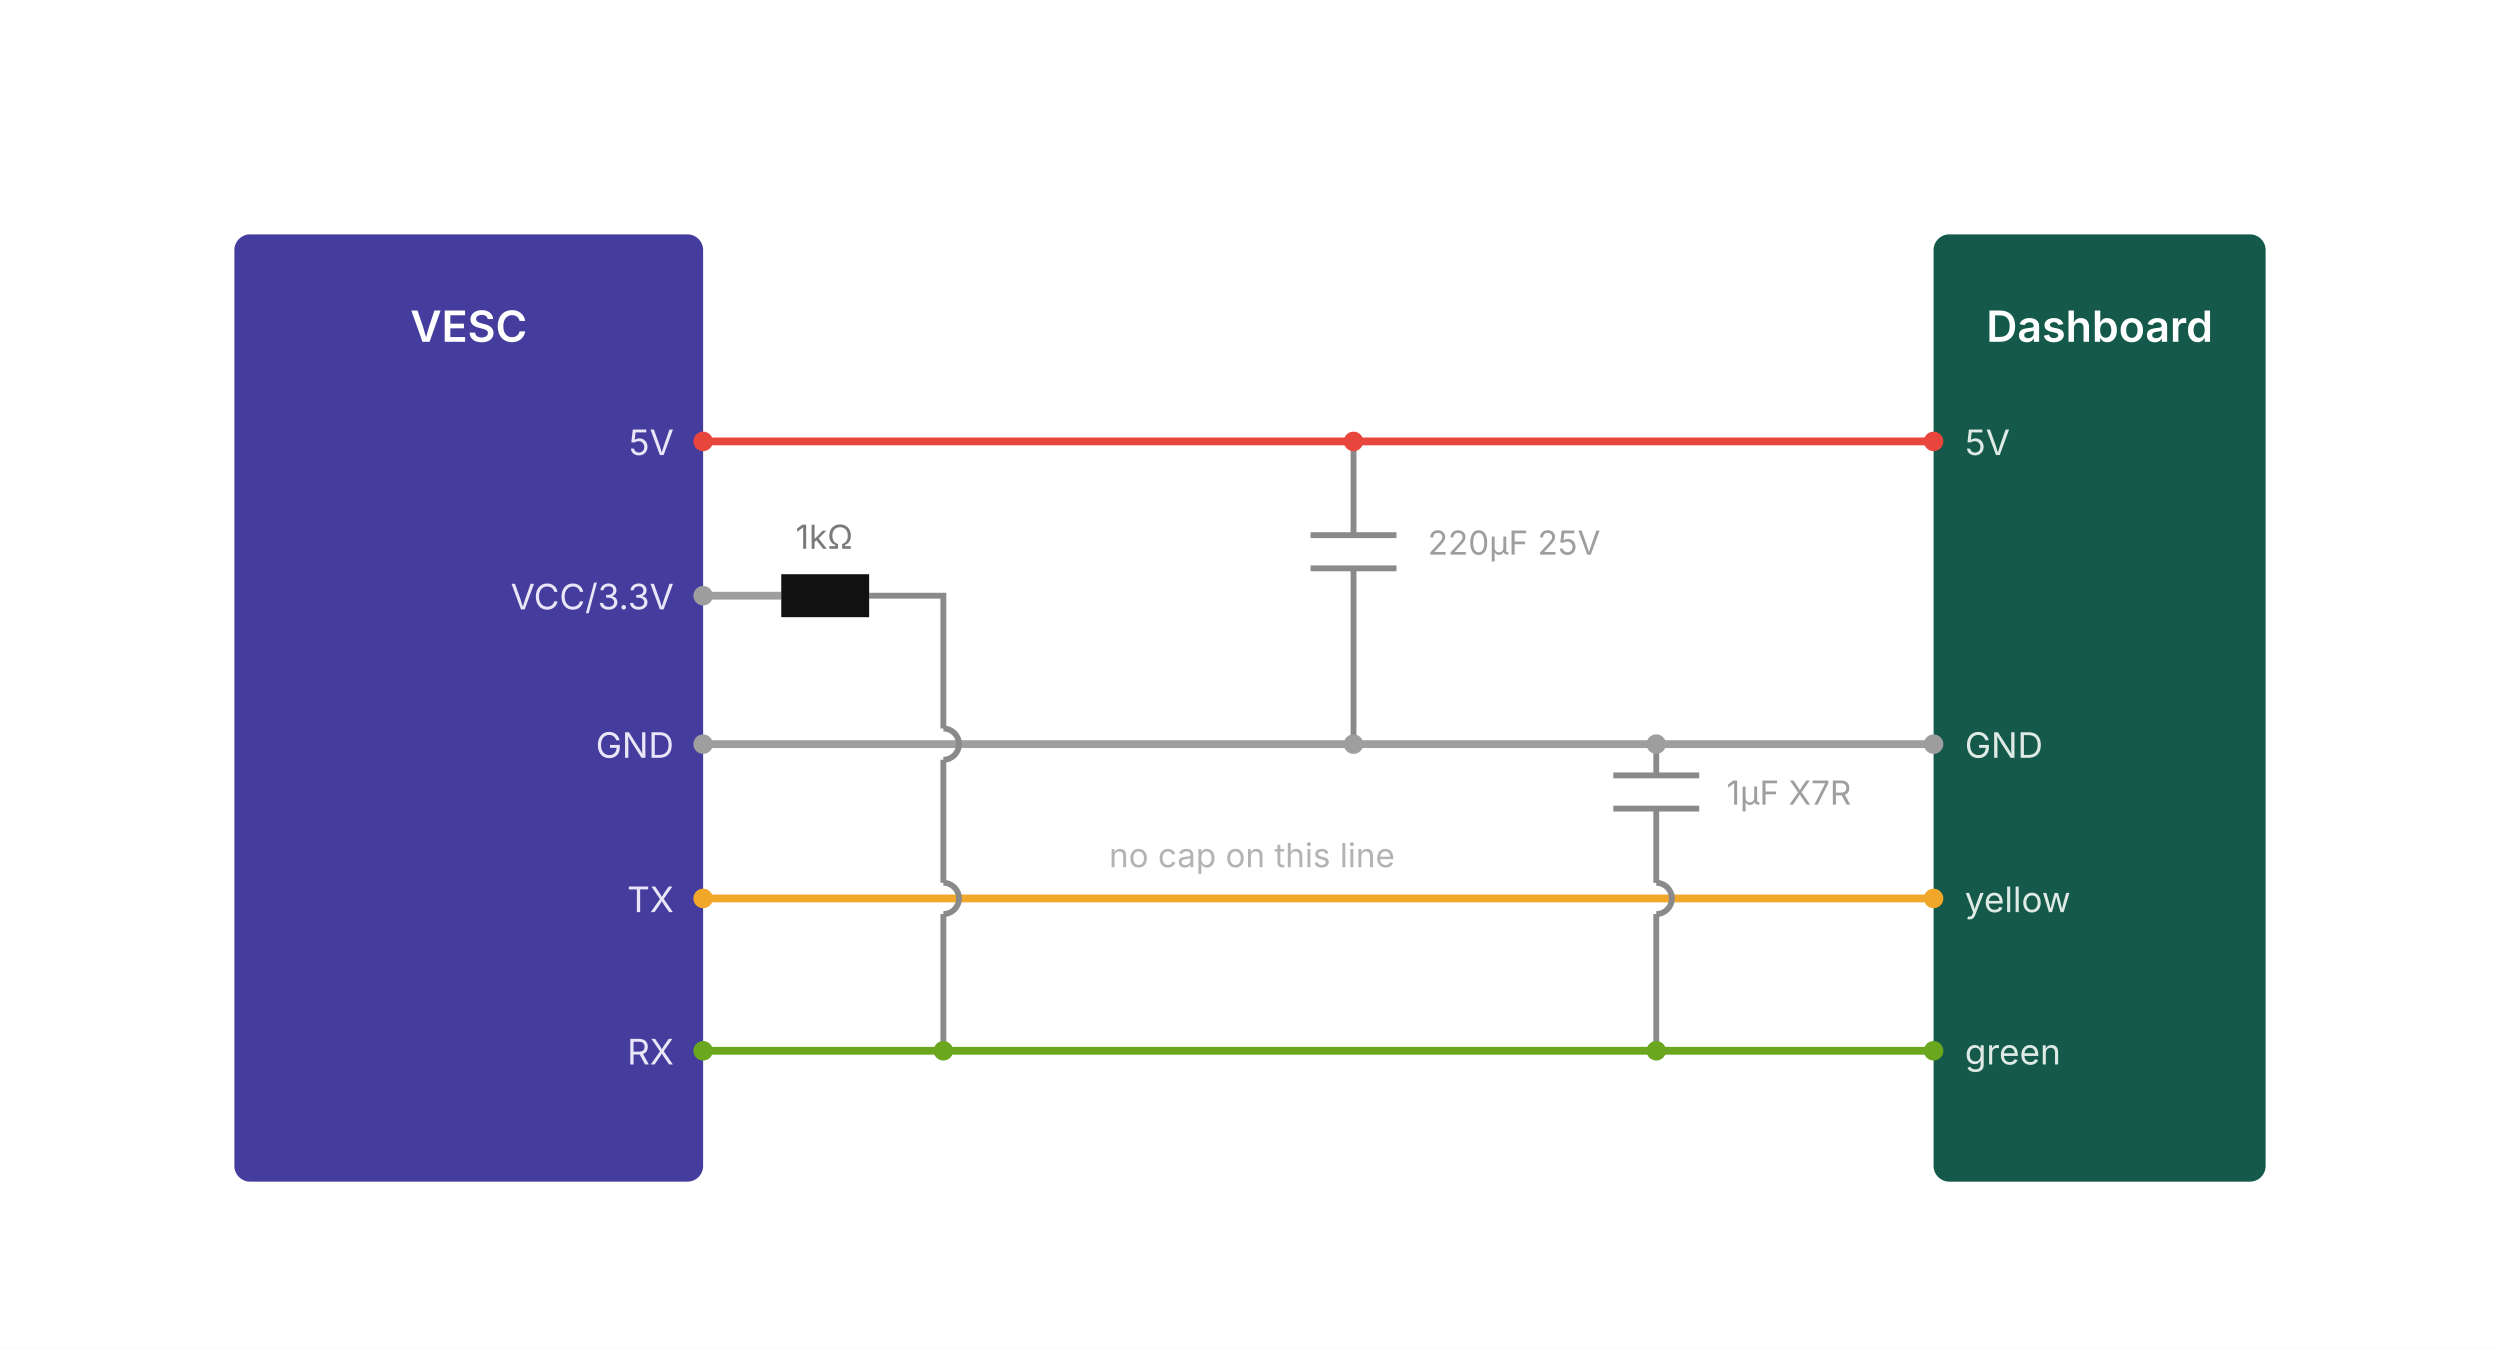
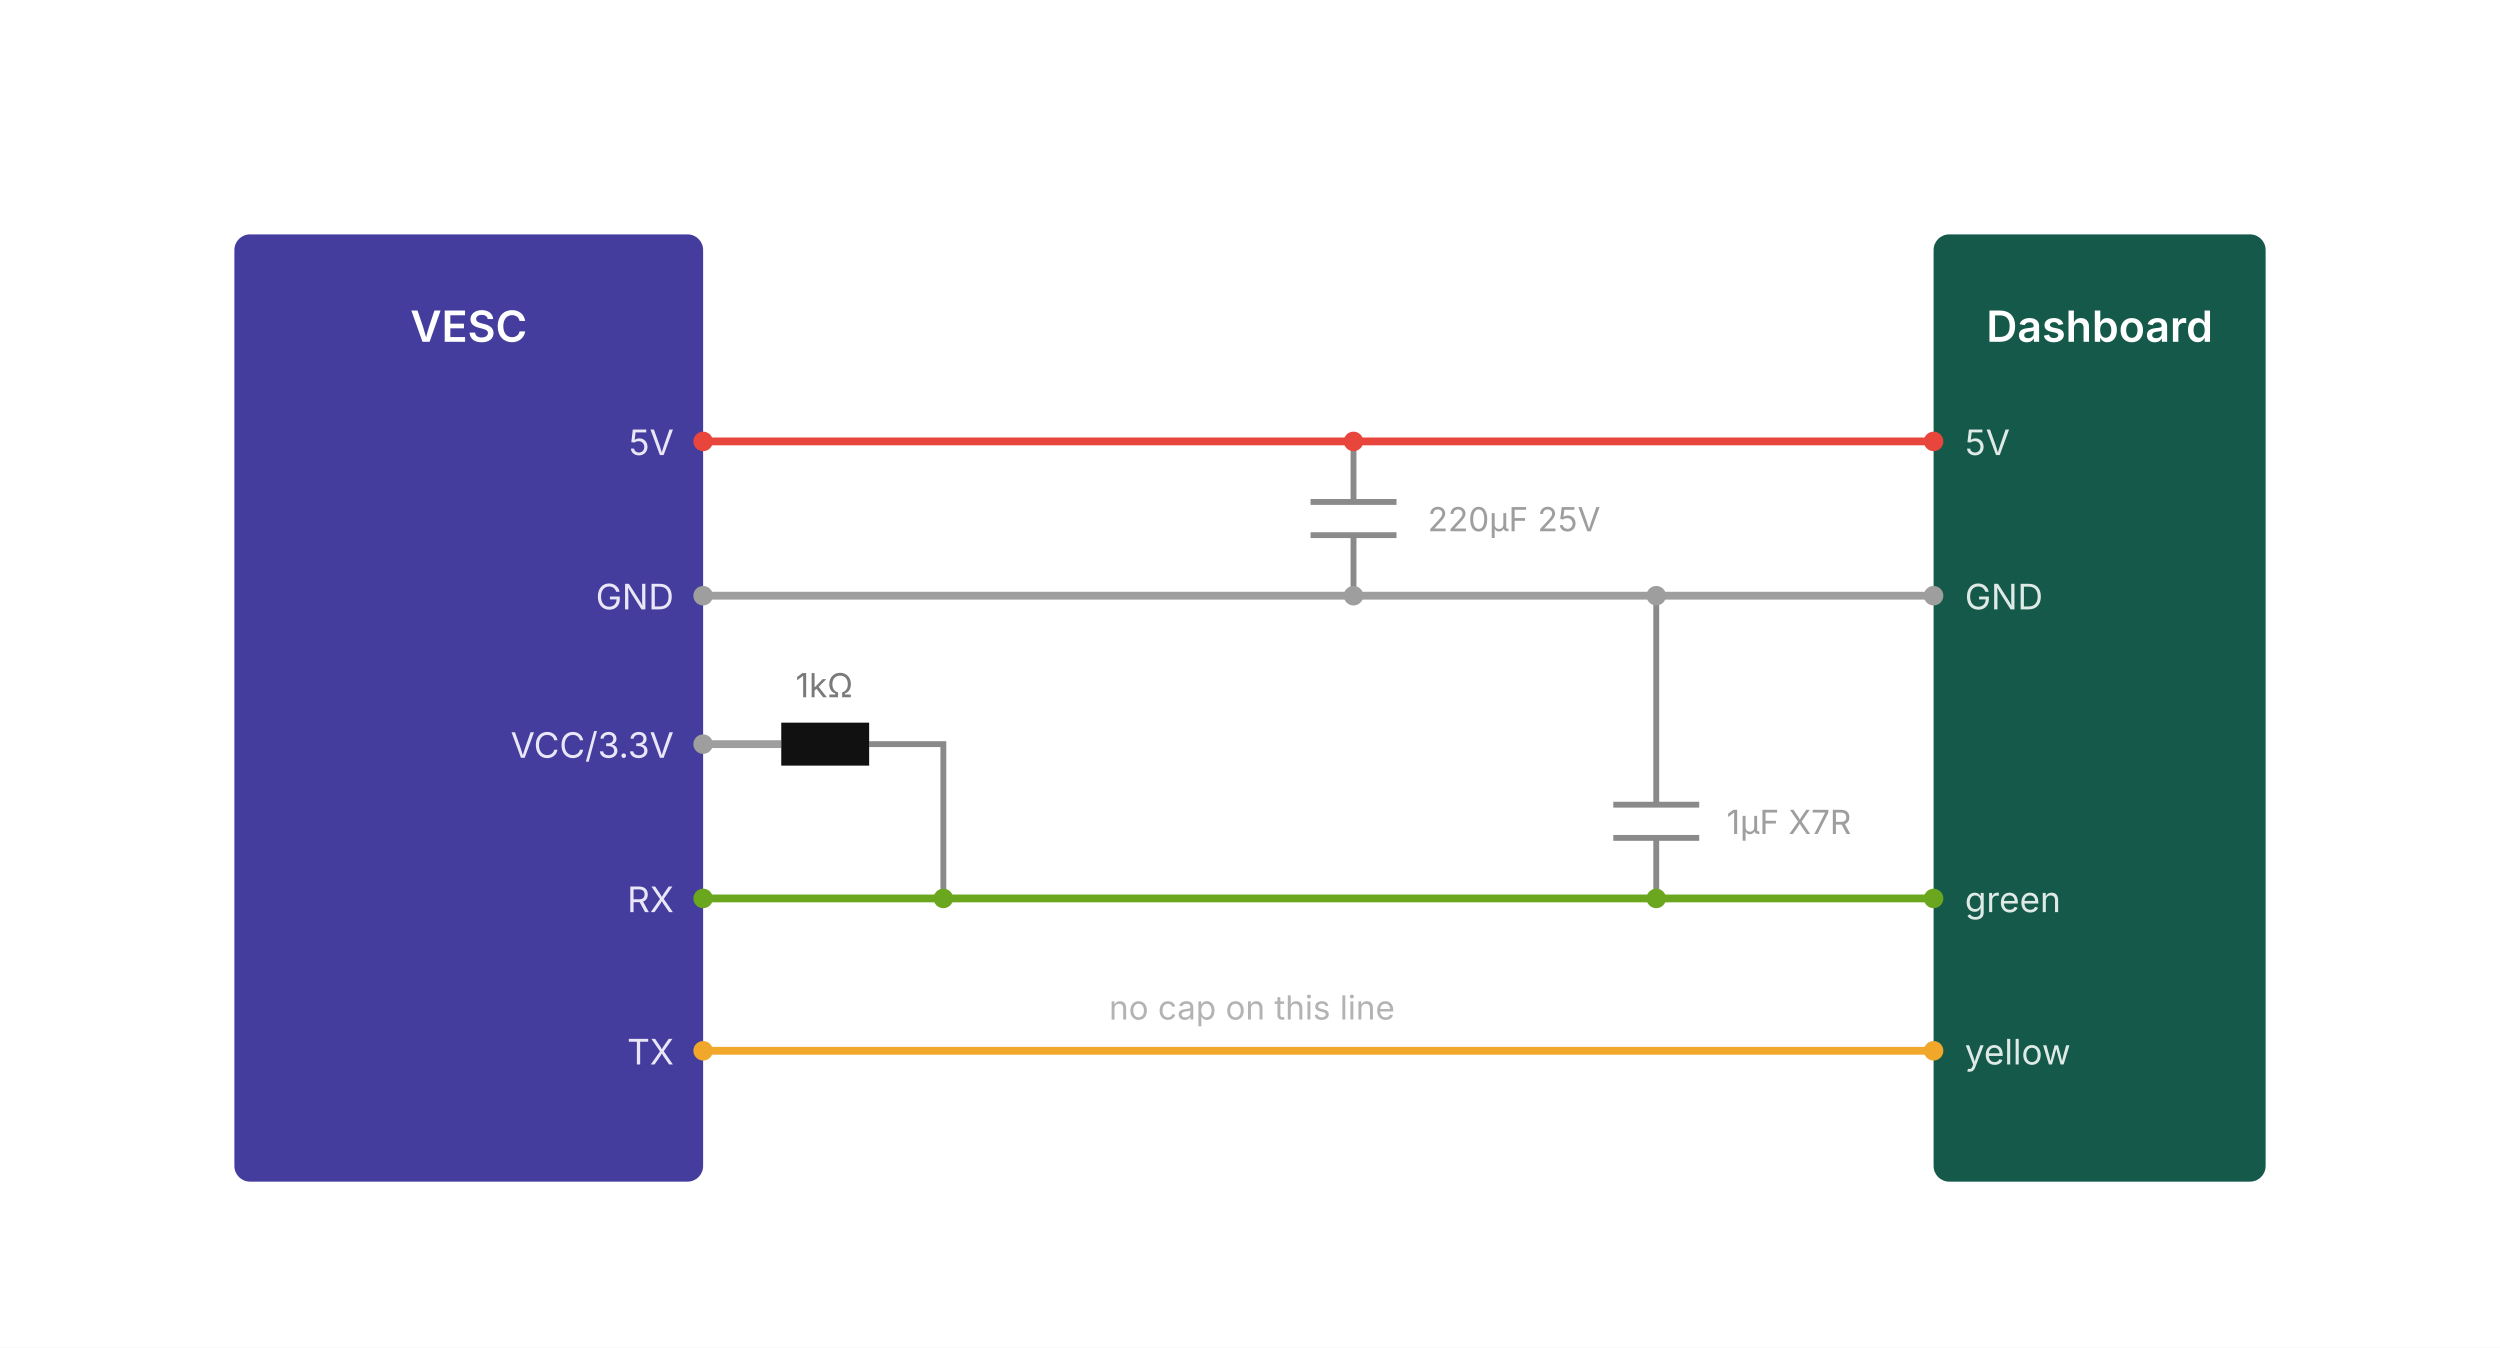
<svg xmlns="http://www.w3.org/2000/svg" viewBox="0 0 1280 690" width="1280" height="690" font-family="Inter, Roboto, system-ui, -apple-system, 'Segoe UI', Helvetica, Arial, sans-serif">
  <rect x="0" y="0" width="1280" height="690" fill="#ffffff" />
  <g stroke-width="4" fill="none">
    <path d="M360 226 L990 226" stroke="#e8453c" />
-     <path d="M360 381 L990 381" stroke="#9e9e9e" />
-     <path d="M360 460 L990 460" stroke="#f0a72a" />
-     <path d="M360 538 L990 538" stroke="#6aa61e" />
-     <path d="M360 305 L400 305" stroke="#9e9e9e" />
+     <path d="M360 305 L990 305" stroke="#9e9e9e" />
+     <path d="M360 460 L990 460" stroke="#6aa61e" />
+     <path d="M360 538 L990 538" stroke="#f0a72a" />
+     <path d="M360 381 L400 381" stroke="#9e9e9e" />
  </g>
  <g stroke-width="3" fill="none" stroke="#8a8a8a">
-     <path d="M445 305 L483 305 L483 373" />
-     <path d="M483 373 A 8 8 0 0 1 483 389" />
-     <path d="M483 389 L483 452" />
-     <path d="M483 452 A 8 8 0 0 1 483 468" />
-     <path d="M483 468 L483 538" />
+     <path d="M445 381 L483 381 L483 460" />
  </g>
-   <rect x="400" y="294" width="45" height="22" fill="#111111" />
-   <text x="422" y="281" text-anchor="middle" font-size="17" fill="#7a7a7a">1kΩ</text>
+   <rect x="400" y="370" width="45" height="22" fill="#111111" />
+   <text x="422" y="357" text-anchor="middle" font-size="17" fill="#7a7a7a">1kΩ</text>
  <g stroke-width="3" fill="none" stroke="#8a8a8a">
-     <path d="M693 226 L693 274" />
-     <path d="M693 291 L693 381" />
+     <path d="M693 226 L693 257" />
+     <path d="M693 274 L693 305" />
  </g>
  <g stroke="#8a8a8a" stroke-width="3">
+     <line x1="671" y1="257" x2="715" y2="257" />
    <line x1="671" y1="274" x2="715" y2="274" />
-     <line x1="671" y1="291" x2="715" y2="291" />
  </g>
-   <text x="731" y="284" font-size="17" fill="#9e9e9e">220µF 25V</text>
+   <text x="731" y="272" font-size="17" fill="#9e9e9e">220µF 25V</text>
  <g stroke-width="3" fill="none" stroke="#8a8a8a">
-     <path d="M848 381 L848 397" />
-     <path d="M848 414 L848 452" />
-     <path d="M848 452 A 8 8 0 0 1 848 468" />
-     <path d="M848 468 L848 538" />
+     <path d="M848 305 L848 412" />
+     <path d="M848 429 L848 460" />
  </g>
  <g stroke="#8a8a8a" stroke-width="3">
-     <line x1="826" y1="397" x2="870" y2="397" />
-     <line x1="826" y1="414" x2="870" y2="414" />
+     <line x1="826" y1="412" x2="870" y2="412" />
+     <line x1="826" y1="429" x2="870" y2="429" />
  </g>
-   <text x="884" y="412" font-size="17" fill="#9e9e9e">1µF X7R</text>
-   <text x="641" y="444" text-anchor="middle" font-size="17" fill="#b3b3b3">no cap on this line</text>
-   <circle cx="483" cy="538" r="5" fill="#6aa61e" />
+   <text x="884" y="427" font-size="17" fill="#9e9e9e">1µF X7R</text>
+   <text x="641" y="522" text-anchor="middle" font-size="17" fill="#b3b3b3">no cap on this line</text>
+   <circle cx="483" cy="460" r="5" fill="#6aa61e" />
  <circle cx="693" cy="226" r="5" fill="#e8453c" />
-   <circle cx="693" cy="381" r="5" fill="#9e9e9e" />
-   <circle cx="848" cy="381" r="5" fill="#9e9e9e" />
-   <circle cx="848" cy="538" r="5" fill="#6aa61e" />
+   <circle cx="693" cy="305" r="5" fill="#9e9e9e" />
+   <circle cx="848" cy="305" r="5" fill="#9e9e9e" />
+   <circle cx="848" cy="460" r="5" fill="#6aa61e" />
  <rect x="120" y="120" width="240" height="485" rx="8" fill="#453d9e" />
  <text x="240" y="175" text-anchor="middle" font-size="22" font-weight="600" fill="#ffffff">VESC</text>
  <g font-size="18" text-anchor="end" fill="#e9e7f7">
    <text x="345" y="233">5V</text>
-     <text x="345" y="312">VCC/3.3V</text>
-     <text x="345" y="388">GND</text>
-     <text x="345" y="467">TX</text>
-     <text x="345" y="545">RX</text>
+     <text x="345" y="312">GND</text>
+     <text x="345" y="388">VCC/3.3V</text>
+     <text x="345" y="467">RX</text>
+     <text x="345" y="545">TX</text>
  </g>
  <rect x="990" y="120" width="170" height="485" rx="8" fill="#14594a" />
  <text x="1075" y="175" text-anchor="middle" font-size="22" font-weight="600" fill="#ffffff">Dashboard</text>
  <g font-size="18" fill="#dfeae6">
    <text x="1006" y="233">5V</text>
-     <text x="1006" y="388">GND</text>
-     <text x="1006" y="467">yellow</text>
-     <text x="1006" y="545">green</text>
+     <text x="1006" y="312">GND</text>
+     <text x="1006" y="467">green</text>
+     <text x="1006" y="545">yellow</text>
  </g>
  <g>
    <circle cx="360" cy="226" r="5" fill="#e8453c" />
    <circle cx="360" cy="305" r="5" fill="#9e9e9e" />
    <circle cx="360" cy="381" r="5" fill="#9e9e9e" />
-     <circle cx="360" cy="460" r="5" fill="#f0a72a" />
-     <circle cx="360" cy="538" r="5" fill="#6aa61e" />
+     <circle cx="360" cy="460" r="5" fill="#6aa61e" />
+     <circle cx="360" cy="538" r="5" fill="#f0a72a" />
    <circle cx="990" cy="226" r="5" fill="#e8453c" />
-     <circle cx="990" cy="381" r="5" fill="#9e9e9e" />
-     <circle cx="990" cy="460" r="5" fill="#f0a72a" />
-     <circle cx="990" cy="538" r="5" fill="#6aa61e" />
+     <circle cx="990" cy="305" r="5" fill="#9e9e9e" />
+     <circle cx="990" cy="460" r="5" fill="#6aa61e" />
+     <circle cx="990" cy="538" r="5" fill="#f0a72a" />
  </g>
</svg>
